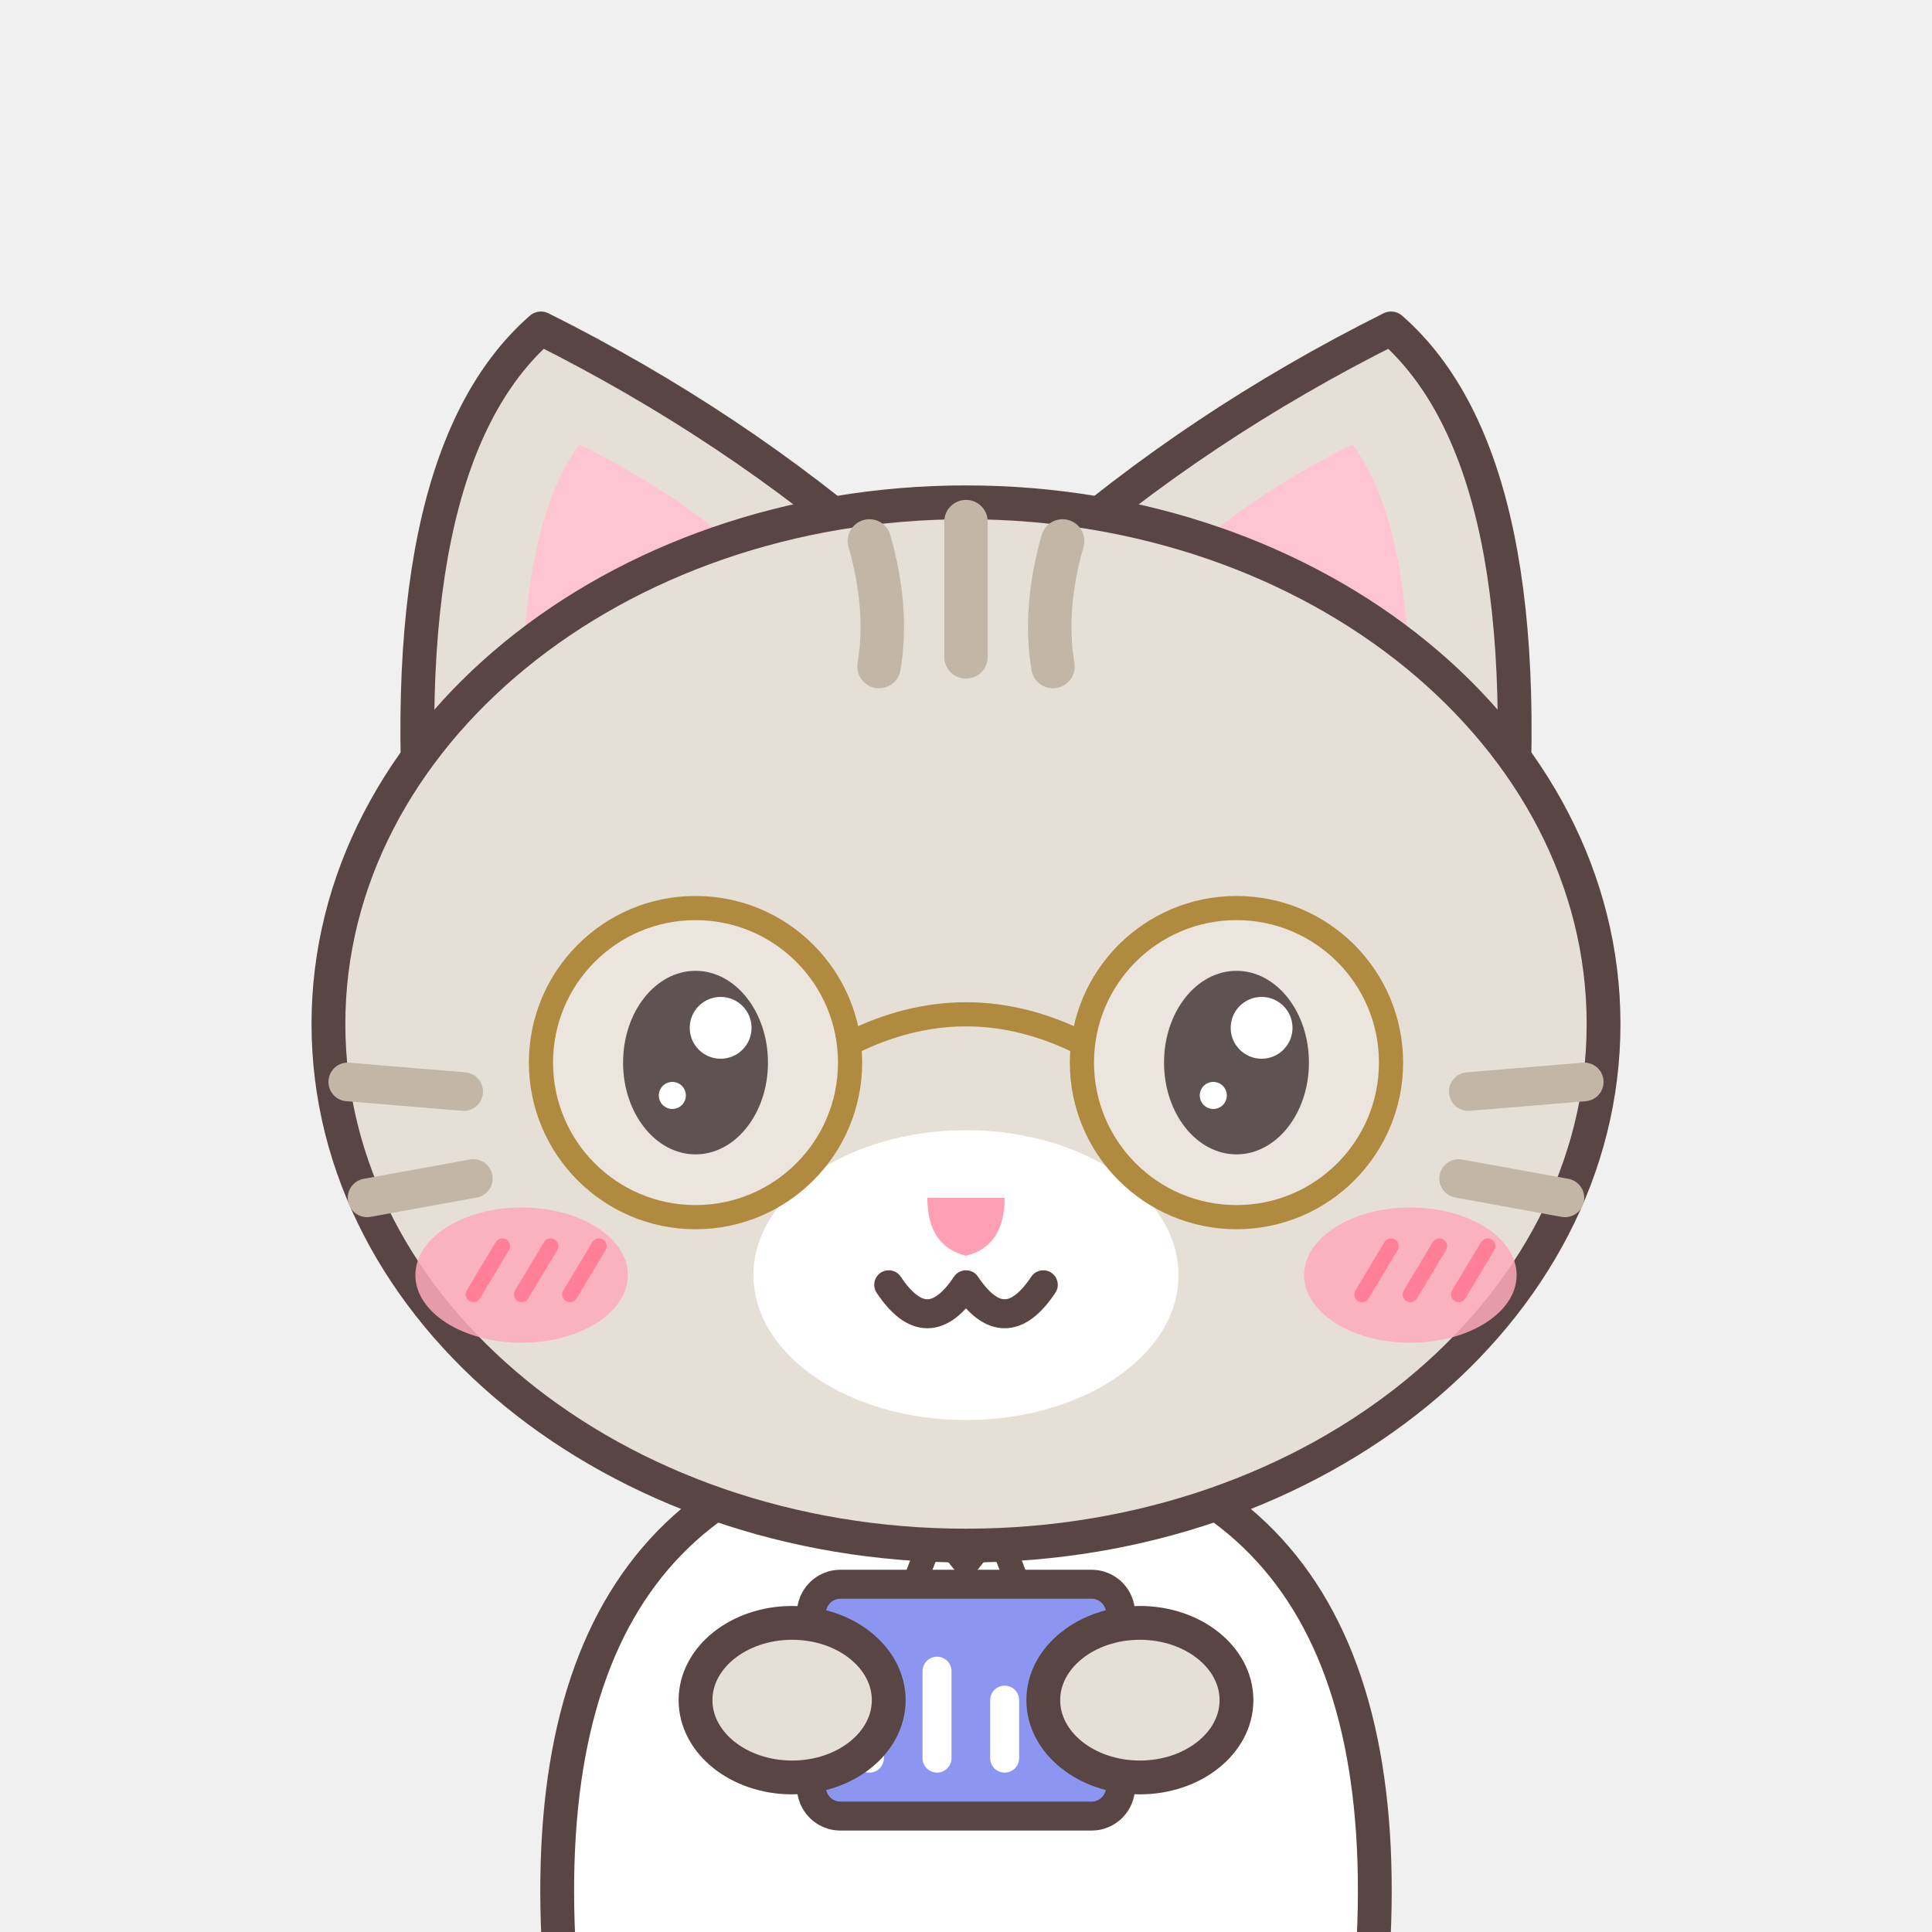
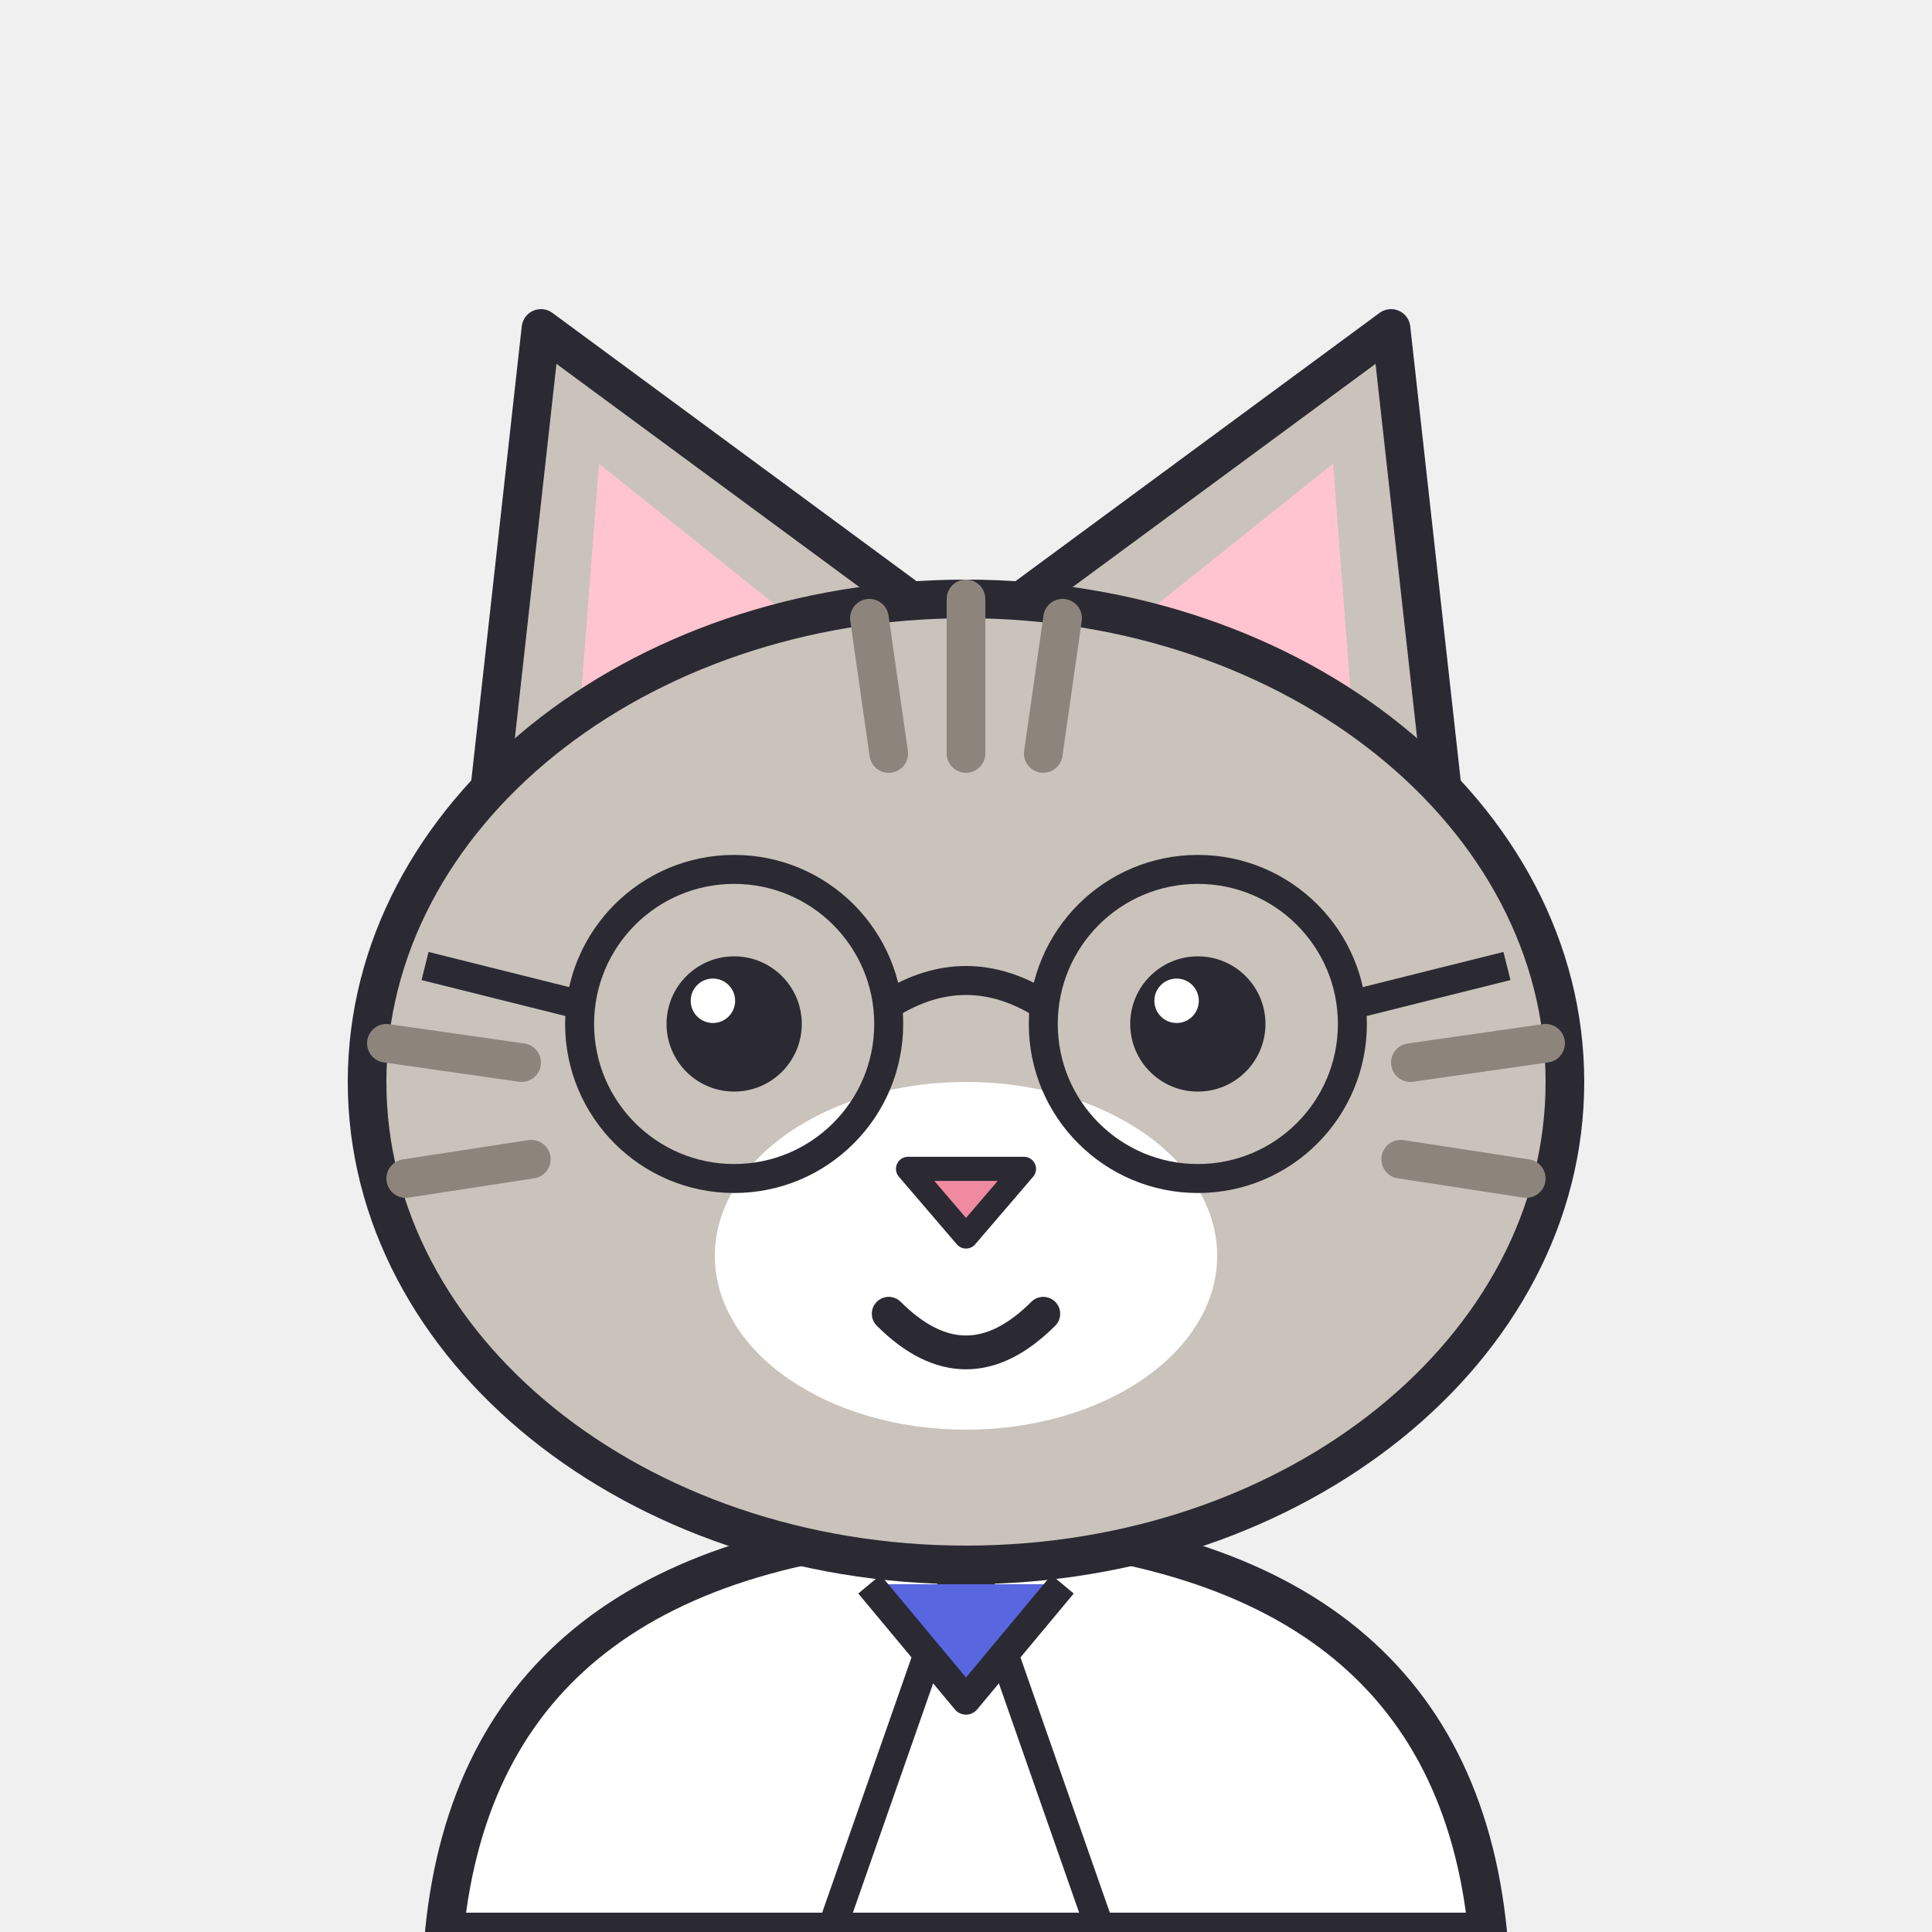
<svg xmlns="http://www.w3.org/2000/svg" viewBox="0 0 200 200" role="img" aria-label="マンチカン">
-   <path d="M58 204 Q54 150 100 148 Q146 150 142 204 Z" fill="#fff" stroke="#5a4545" stroke-width="3.5" stroke-linejoin="round" stroke-linecap="round" />
-   <path d="M100 150 L90 176 M100 150 L110 176" stroke="#5a4545" stroke-width="2.5" stroke-linecap="round" />
-   <path d="M92 152 L100 162 L108 152 Z" fill="#8c96f0" stroke="#5a4545" stroke-width="2.5" stroke-linejoin="round" stroke-linecap="round" />
-   <rect x="84" y="164" width="32" height="24" rx="3" fill="#8c96f0" stroke="#5a4545" stroke-width="3" stroke-linejoin="round" stroke-linecap="round" />
-   <path d="M90 182 v-5 M97 182 v-9 M104 182 v-6 M111 182 v-12" stroke="#fff" stroke-width="3" stroke-linecap="round" />
-   <ellipse cx="82" cy="176" rx="10" ry="8" fill="#e6dfd6" stroke="#5a4545" stroke-width="3.5" stroke-linejoin="round" stroke-linecap="round" />
-   <ellipse cx="118" cy="176" rx="10" ry="8" fill="#e6dfd6" stroke="#5a4545" stroke-width="3.5" stroke-linejoin="round" stroke-linecap="round" />
-   <path d="M44 92 Q40 48 56 34 Q76 44 92 58 Z" fill="#e6dfd6" stroke="#5a4545" stroke-width="3.5" stroke-linejoin="round" stroke-linecap="round" />
-   <path d="M156 92 Q160 48 144 34 Q124 44 108 58 Z" fill="#e6dfd6" stroke="#5a4545" stroke-width="3.5" stroke-linejoin="round" stroke-linecap="round" />
-   <path d="M54 74 Q54 54 60 46 Q72 52 80 60 Z M146 74 Q146 54 140 46 Q128 52 120 60 Z" fill="#ffc4d2" />
-   <ellipse cx="100" cy="106" rx="66" ry="54" fill="#e6dfd6" stroke="#5a4545" stroke-width="3.5" stroke-linejoin="round" stroke-linecap="round" />
-   <path d="M90 56 q2 7 1 13 M100 54 v14 M110 56 q-2 7 -1 13" stroke="#c4b6a6" stroke-width="4.5" stroke-linecap="round" fill="none" />
-   <path d="M36 112 l12 1 M38 124 l11 -2 M164 112 l-12 1 M162 124 l-11 -2" stroke="#c4b6a6" stroke-width="4" stroke-linecap="round" />
-   <ellipse cx="100" cy="132" rx="22" ry="15" fill="#fff" />
-   <path d="M96 124 h8 q0 5 -4 6 q-4 -1 -4 -6z" fill="#ff9fb4" />
-   <ellipse cx="54" cy="132" rx="11" ry="7" fill="#ffaabb" opacity="0.85" />
-   <path d="M49 134 l3 -5 M54 134 l3 -5 M59 134 l3 -5" stroke="#ff7f99" stroke-width="1.6" stroke-linecap="round" />
-   <ellipse cx="146" cy="132" rx="11" ry="7" fill="#ffaabb" opacity="0.85" />
-   <path d="M141 134 l3 -5 M146 134 l3 -5 M151 134 l3 -5" stroke="#ff7f99" stroke-width="1.6" stroke-linecap="round" />
-   <ellipse cx="72" cy="110" rx="7.5" ry="9.5" fill="#3b2c2c" />
-   <circle cx="74.6" cy="106.4" r="3.2" fill="#fff" />
-   <circle cx="69.6" cy="113.4" r="1.4" fill="#fff" />
-   <ellipse cx="128" cy="110" rx="7.5" ry="9.5" fill="#3b2c2c" />
-   <circle cx="130.6" cy="106.4" r="3.2" fill="#fff" />
-   <circle cx="125.6" cy="113.4" r="1.4" fill="#fff" />
-   <path d="M92 133 Q96 139 100 133 Q104 139 108 133" fill="none" stroke="#5a4545" stroke-width="3" stroke-linecap="round" stroke-linejoin="round" />
-   <circle cx="72" cy="110" r="16" fill="#fff" fill-opacity="0.18" stroke="#b08a3e" stroke-width="2.5" />
-   <circle cx="128" cy="110" r="16" fill="#fff" fill-opacity="0.18" stroke="#b08a3e" stroke-width="2.5" />
-   <path d="M88 108 Q100 102 112 108" fill="none" stroke="#b08a3e" stroke-width="2.5" stroke-linecap="round" />
+   <path d="M46 200 Q50 160 100 158 Q150 160 154 200 Z" fill="#fff" stroke="#2b2a33" stroke-width="4" stroke-linejoin="round" />
+   <path d="M100 160 L86 200 M100 160 L114 200" stroke="#2b2a33" stroke-width="3" />
+   <path d="M90 164 L100 176 L110 164" fill="#5866e0" stroke="#2b2a33" stroke-width="3" stroke-linejoin="round" />
+   <path d="M50 88 L56 34 L94 62 Z" fill="#c9c3bb" stroke="#2b2a33" stroke-width="4" stroke-linejoin="round" />
+   <path d="M150 88 L144 34 L106 62 Z" fill="#c9c3bb" stroke="#2b2a33" stroke-width="4" stroke-linejoin="round" />
+   <path d="M60 74 L62 48 L82 64 Z M140 74 L138 48 L118 64 Z" fill="#ffc4cf" />
+   <ellipse cx="100" cy="112" rx="62" ry="50" fill="#c9c3bb" stroke="#2b2a33" stroke-width="4" stroke-linejoin="round" />
+   <path d="M90 64 l2 14 M100 62 v16 M110 64 l-2 14 M40 108 l14 2 M42 122 l13 -2 M160 108 l-14 2 M158 122 l-13 -2" stroke="#8d857c" stroke-width="4" stroke-linecap="round" />
+   <ellipse cx="100" cy="130" rx="26" ry="18" fill="#fff" />
+   <path d="M94 121 h12 l-6 7 z" fill="#f08aa0" stroke="#2b2a33" stroke-width="2.5" stroke-linejoin="round" />
+   <circle cx="76" cy="106" r="7" fill="#2b2a33" />
+   <circle cx="73.8" cy="103.6" r="2.3" fill="#fff" />
+   <circle cx="124" cy="106" r="7" fill="#2b2a33" />
+   <circle cx="121.8" cy="103.6" r="2.3" fill="#fff" />
+   <path d="M92 136 Q100 144 108 136" fill="none" stroke="#2b2a33" stroke-width="3.5" stroke-linecap="round" stroke-linejoin="round" />
+   <circle cx="76" cy="106" r="16" fill="none" stroke="#2b2a33" stroke-width="3" stroke-linejoin="round" />
+   <circle cx="124" cy="106" r="16" fill="none" stroke="#2b2a33" stroke-width="3" stroke-linejoin="round" />
+   <path d="M92 104 Q100 99 108 104 M60 104 L44 100 M140 104 L156 100" fill="none" stroke="#2b2a33" stroke-width="3" stroke-linejoin="round" />
</svg>
